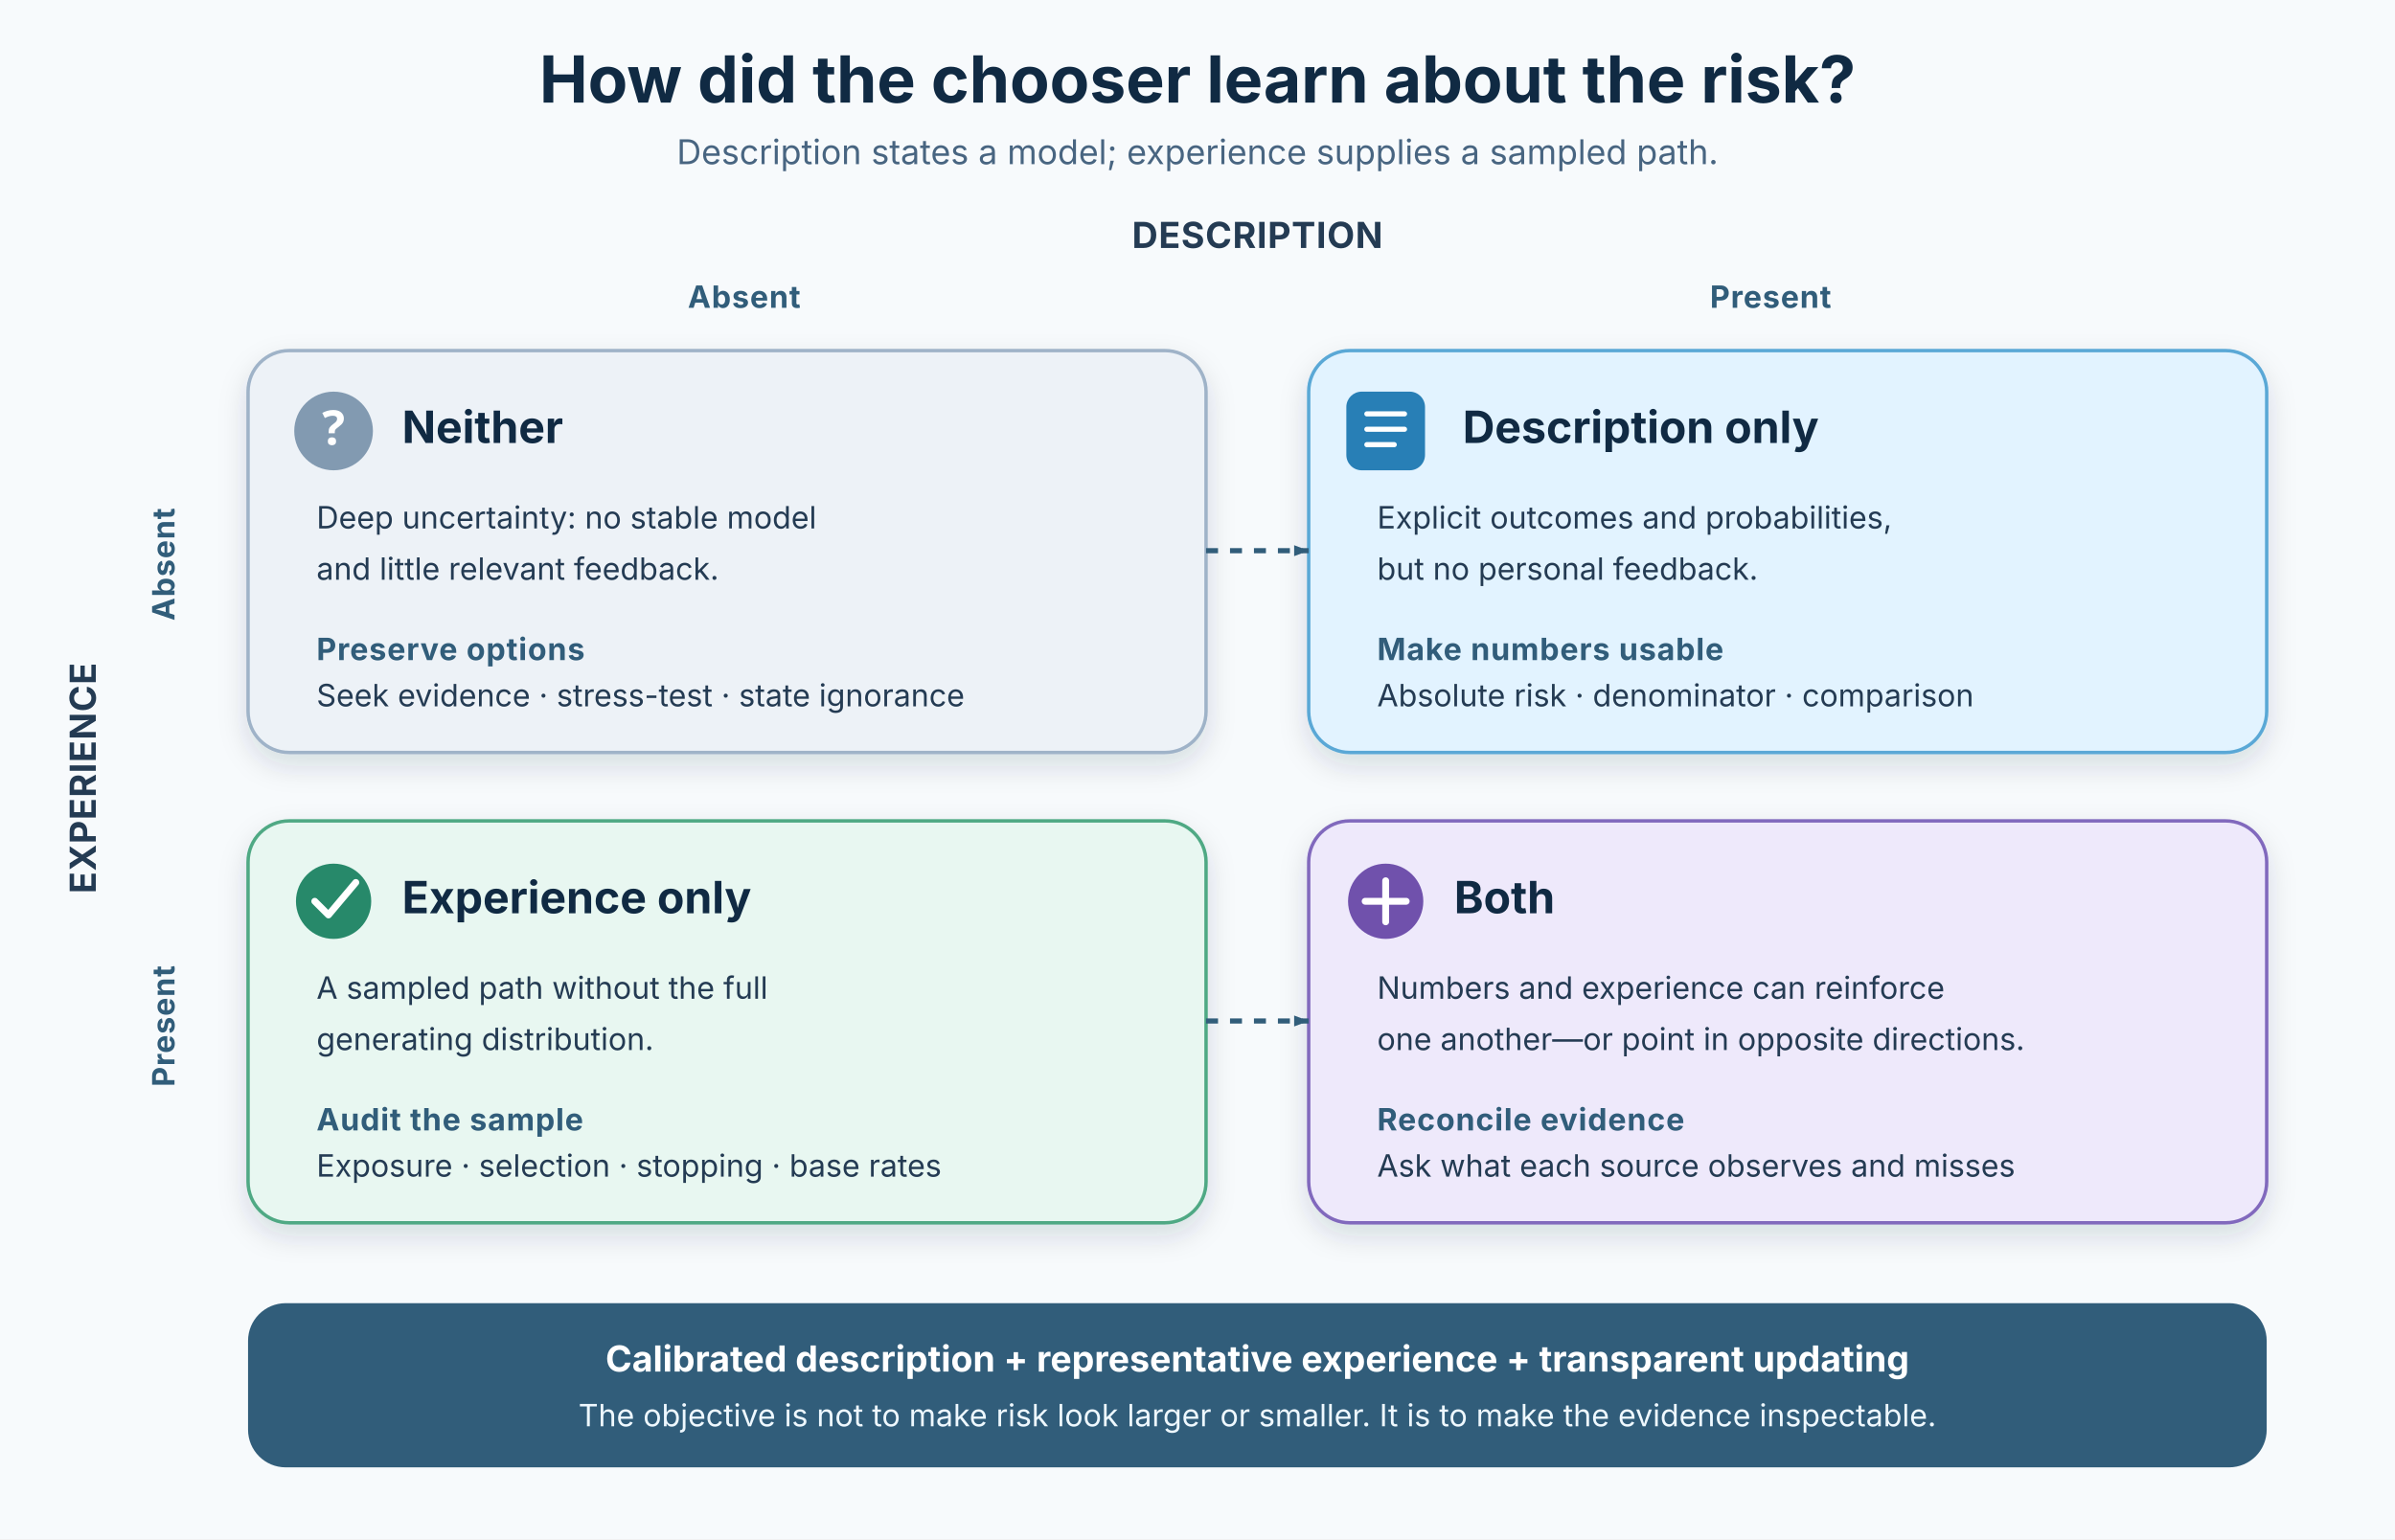
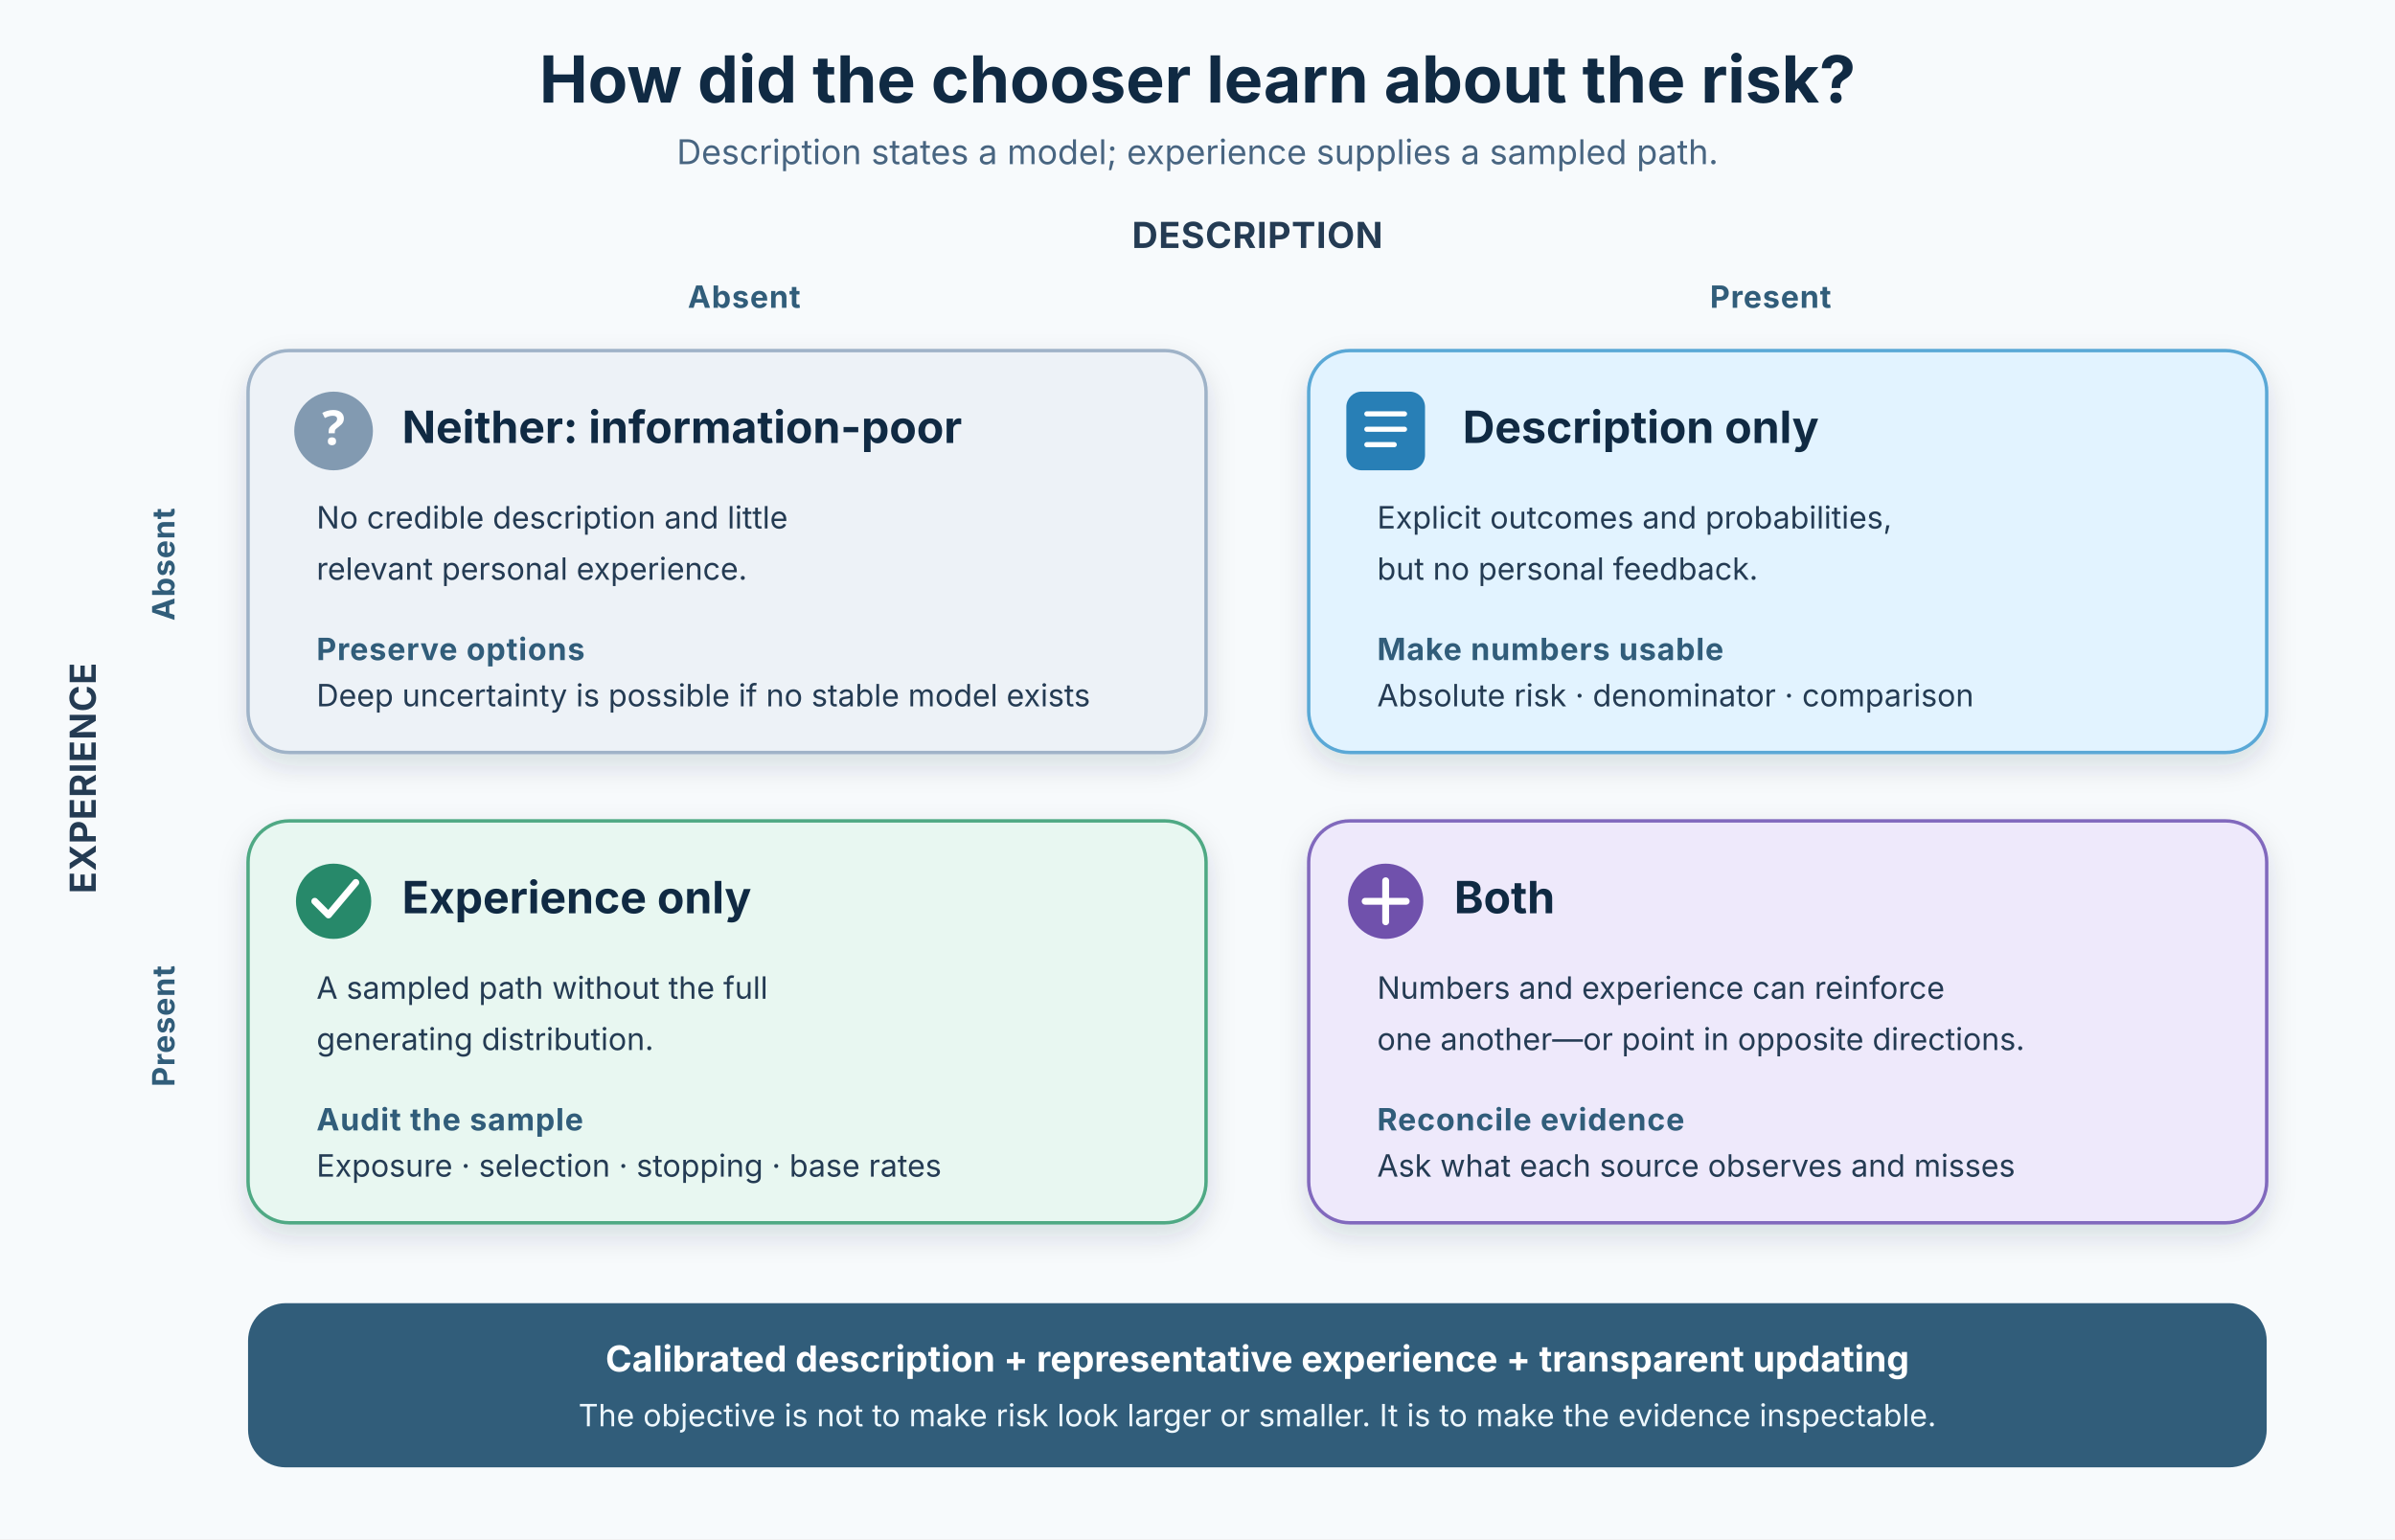
<svg xmlns="http://www.w3.org/2000/svg" width="1400" height="900" viewBox="0 0 1400 900" role="img" aria-labelledby="title desc">
  <defs>
    <filter id="shadow" x="-10%" y="-10%" width="120%" height="130%">
      <feDropShadow dx="0" dy="7" stdDeviation="8" flood-color="#123047" flood-opacity="0.14" />
    </filter>
-     <marker id="arrow" viewBox="0 0 10 8" markerWidth="10" markerHeight="8" refX="9" refY="4" orient="auto" markerUnits="userSpaceOnUse">
-       <path d="M0.5,0.8 L9,4 L0.5,7.2 Z" fill="#315d7a" />
-     </marker>
    <style>
      .title { font: 700 38px -apple-system, BlinkMacSystemFont, "Segoe UI", sans-serif; fill: #102a43; }
      .subtitle { font: 400 20px -apple-system, BlinkMacSystemFont, "Segoe UI", sans-serif; fill: #486581; }
      .axis { font: 700 21px -apple-system, BlinkMacSystemFont, "Segoe UI", sans-serif; fill: #243b53; letter-spacing: .4px; }
      .state { font: 700 26px -apple-system, BlinkMacSystemFont, "Segoe UI", sans-serif; fill: #102a43; }
      .body { font: 400 18px -apple-system, BlinkMacSystemFont, "Segoe UI", sans-serif; fill: #243b53; }
      .cue { font: 700 18px -apple-system, BlinkMacSystemFont, "Segoe UI", sans-serif; fill: #315d7a; text-transform: uppercase; letter-spacing: .5px; }
      .bridge { font: 700 21px -apple-system, BlinkMacSystemFont, "Segoe UI", sans-serif; fill: #ffffff; }
      .bridge2 { font: 400 18px -apple-system, BlinkMacSystemFont, "Segoe UI", sans-serif; fill: #eef8ff; }
    </style>
  </defs>
  <rect width="1400" height="900" fill="#f7fafc" />
  <text x="700" y="60" text-anchor="middle" class="title">How did the chooser learn about the risk?</text>
  <text x="700" y="96" text-anchor="middle" class="subtitle">Description states a model; experience supplies a sampled path.</text>
  <text x="735" y="145" text-anchor="middle" class="axis">DESCRIPTION</text>
  <text x="435" y="180" text-anchor="middle" class="cue">Absent</text>
  <text x="1035" y="180" text-anchor="middle" class="cue">Present</text>
  <text x="56" y="455" text-anchor="middle" class="axis" transform="rotate(-90 56 455)">EXPERIENCE</text>
  <text x="102" y="330" text-anchor="middle" class="cue" transform="rotate(-90 102 330)">Absent</text>
  <text x="102" y="600" text-anchor="middle" class="cue" transform="rotate(-90 102 600)">Present</text>
  <rect x="145" y="205" width="560" height="235" rx="24" fill="#edf2f7" stroke="#9fb3c8" stroke-width="2" filter="url(#shadow)" />
  <circle cx="195" cy="252" r="23" fill="#829ab1" />
  <text x="195" y="260" text-anchor="middle" font-family="sans-serif" font-size="28" font-weight="700" fill="#fff">?</text>
-   <text x="235" y="259" class="state">Neither</text>
-   <text x="185" y="309" class="body">Deep uncertainty: no stable model</text>
-   <text x="185" y="339" class="body">and little relevant feedback.</text>
+   <text x="235" y="259" class="state">Neither: information-poor</text>
+   <text x="185" y="309" class="body">No credible description and little</text>
+   <text x="185" y="339" class="body">relevant personal experience.</text>
  <text x="185" y="386" class="cue">Preserve options</text>
-   <text x="185" y="413" class="body">Seek evidence · stress-test · state ignorance</text>
+   <text x="185" y="413" class="body">Deep uncertainty is possible if no stable model exists</text>
  <rect x="765" y="205" width="560" height="235" rx="24" fill="#e2f3ff" stroke="#5aa8d6" stroke-width="2" filter="url(#shadow)" />
  <rect x="787" y="229" width="46" height="46" rx="9" fill="#287fb6" />
  <path d="M799 242h22M799 251h22M799 260h16" stroke="#fff" stroke-width="3" stroke-linecap="round" />
  <text x="855" y="259" class="state">Description only</text>
  <text x="805" y="309" class="body">Explicit outcomes and probabilities,</text>
  <text x="805" y="339" class="body">but no personal feedback.</text>
  <text x="805" y="386" class="cue">Make numbers usable</text>
  <text x="805" y="413" class="body">Absolute risk · denominator · comparison</text>
  <rect x="145" y="480" width="560" height="235" rx="24" fill="#e8f7f1" stroke="#4fa984" stroke-width="2" filter="url(#shadow)" />
  <path d="M178 262" fill="none" />
  <circle cx="195" cy="527" r="22" fill="#27896a" />
  <path d="M184 527l8 8 16-19" fill="none" stroke="#fff" stroke-width="4" stroke-linecap="round" stroke-linejoin="round" />
  <text x="235" y="534" class="state">Experience only</text>
  <text x="185" y="584" class="body">A sampled path without the full</text>
  <text x="185" y="614" class="body">generating distribution.</text>
  <text x="185" y="661" class="cue">Audit the sample</text>
  <text x="185" y="688" class="body">Exposure · selection · stopping · base rates</text>
  <rect x="765" y="480" width="560" height="235" rx="24" fill="#eee9fb" stroke="#8169bd" stroke-width="2" filter="url(#shadow)" />
  <circle cx="810" cy="527" r="22" fill="#7051ac" />
  <path d="M798 527h24M810 515v24" stroke="#fff" stroke-width="4" stroke-linecap="round" />
  <text x="850" y="534" class="state">Both</text>
  <text x="805" y="584" class="body">Numbers and experience can reinforce</text>
  <text x="805" y="614" class="body">one another—or point in opposite directions.</text>
  <text x="805" y="661" class="cue">Reconcile evidence</text>
  <text x="805" y="688" class="body">Ask what each source observes and misses</text>
-   <path d="M705 322H765" stroke="#315d7a" stroke-width="3" stroke-dasharray="7 7" marker-end="url(#arrow)" />
-   <path d="M705 597H765" stroke="#315d7a" stroke-width="3" stroke-dasharray="7 7" marker-end="url(#arrow)" />
  <rect x="145" y="762" width="1180" height="96" rx="22" fill="#315d7a" />
  <text x="735" y="802" text-anchor="middle" class="bridge">Calibrated description + representative experience + transparent updating</text>
  <text x="735" y="834" text-anchor="middle" class="bridge2">The objective is not to make risk look larger or smaller. It is to make the evidence inspectable.</text>
</svg>
